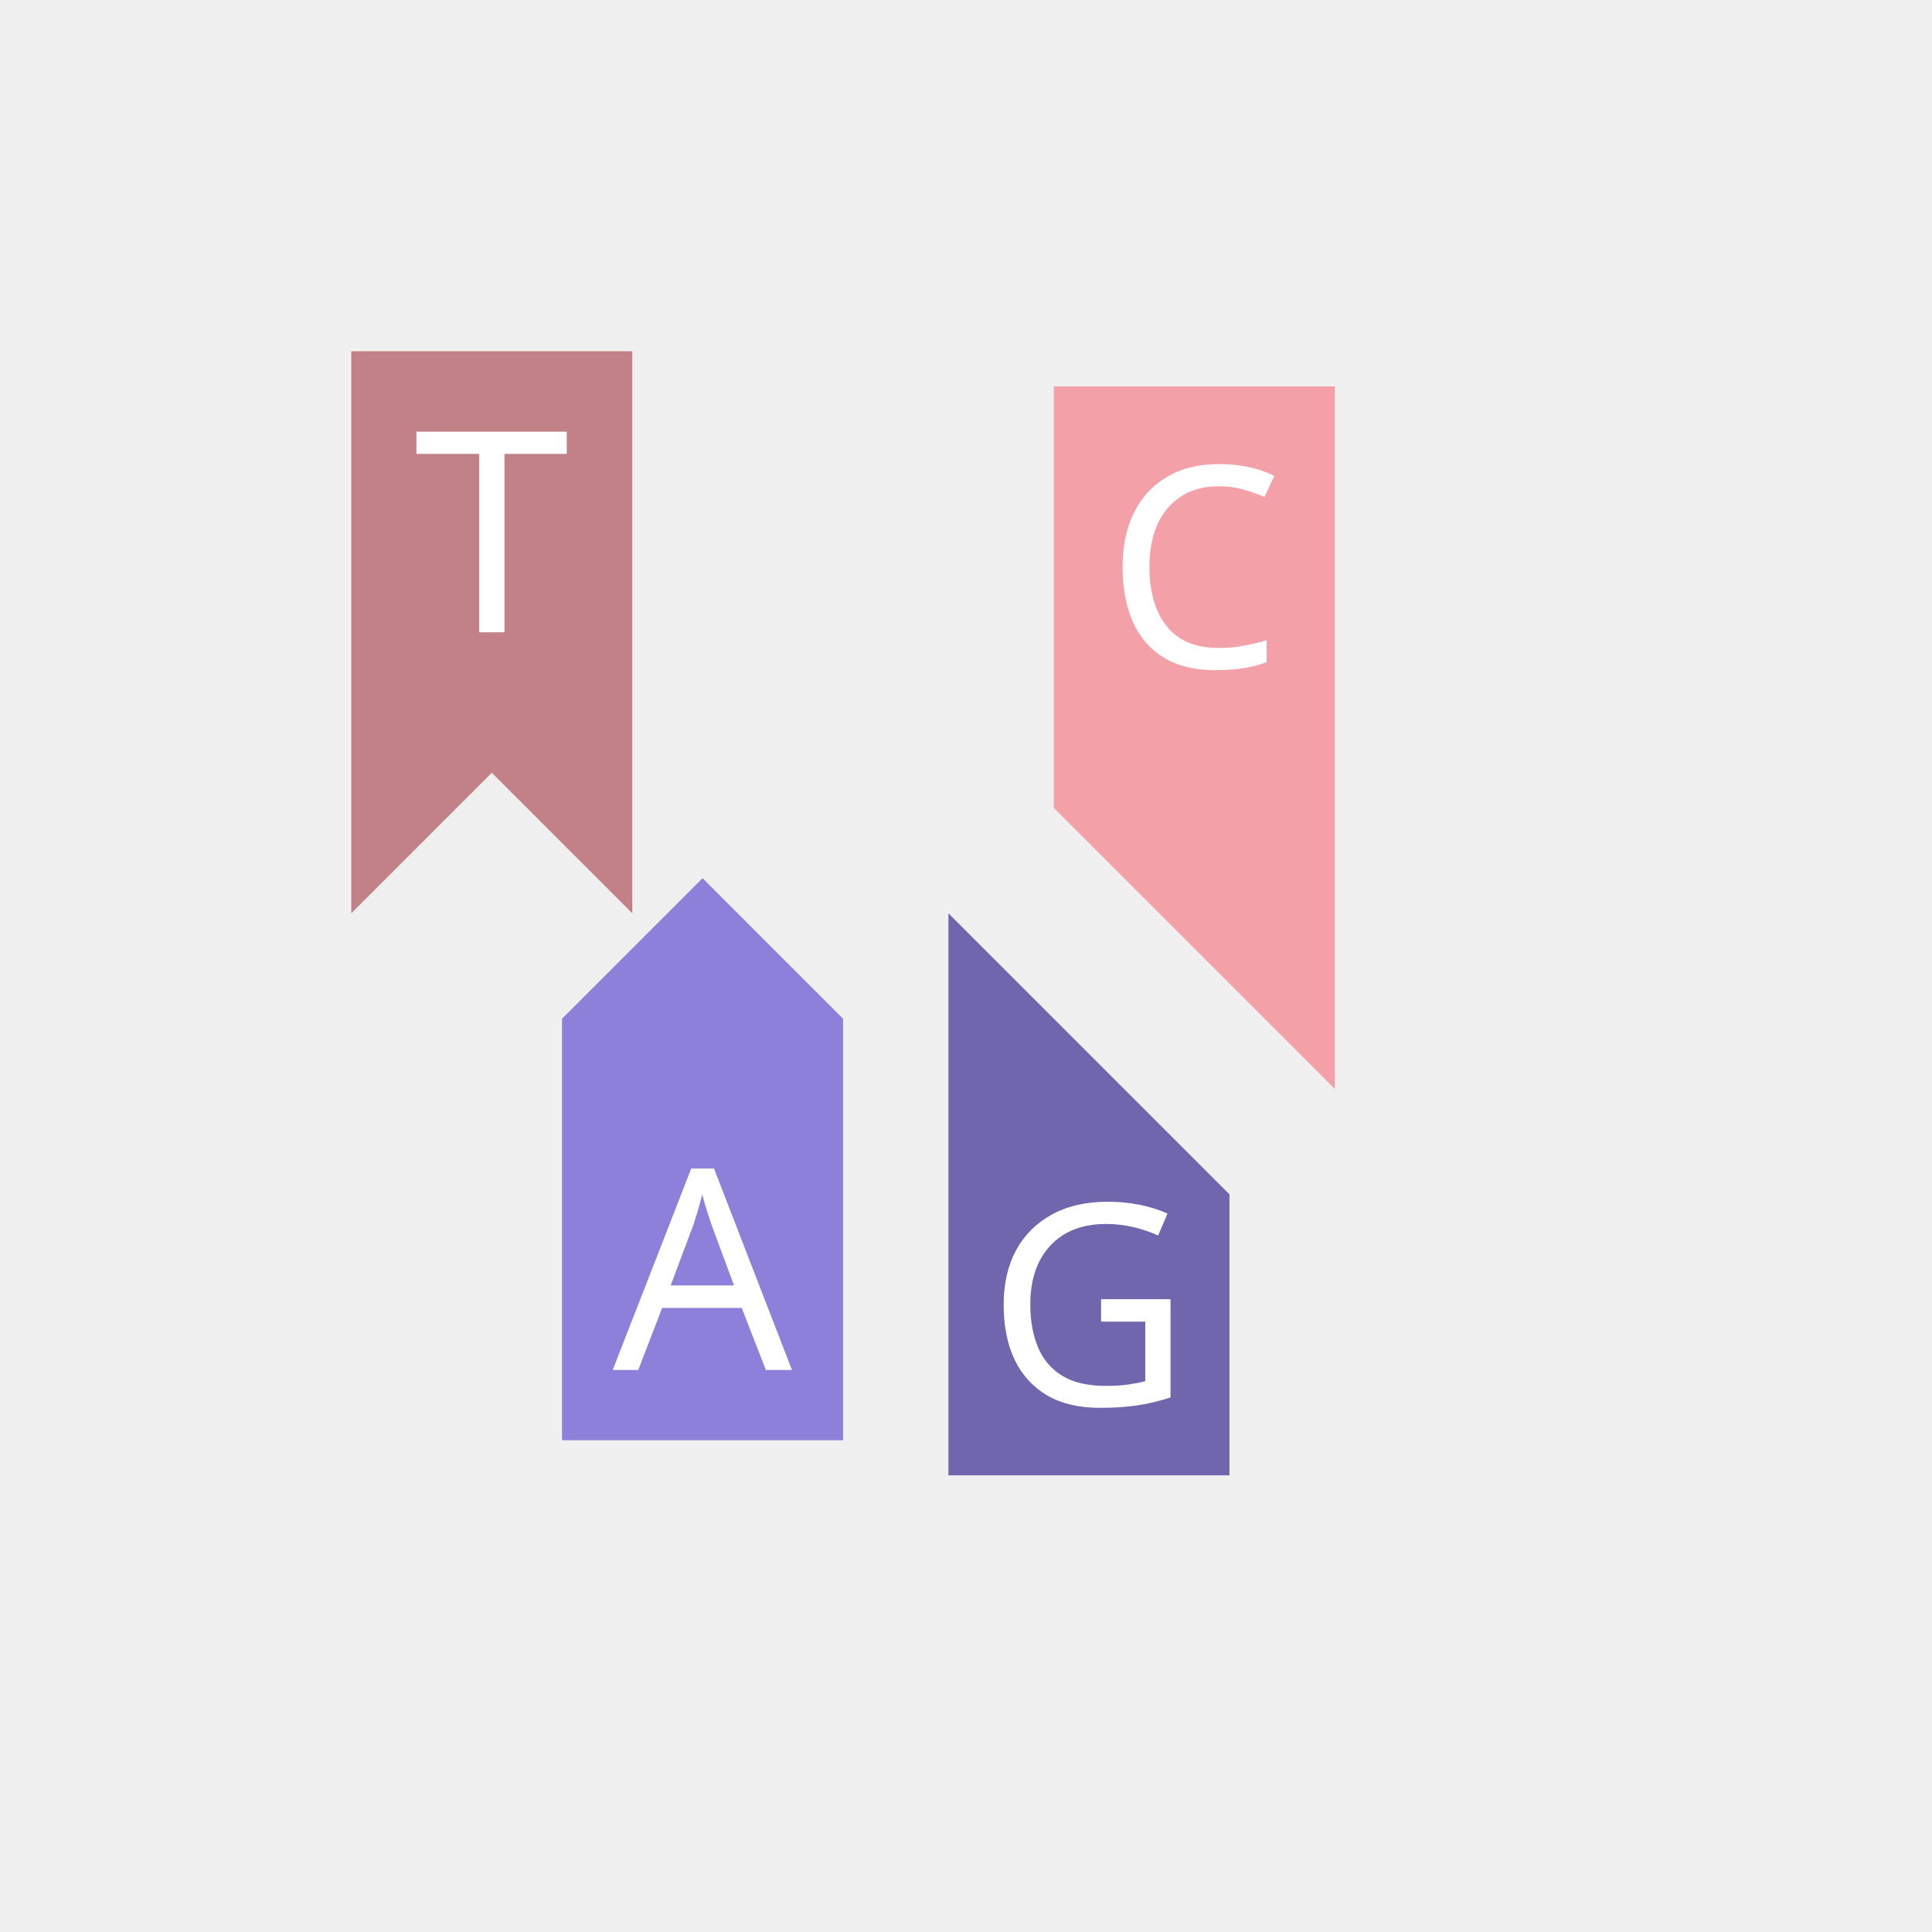
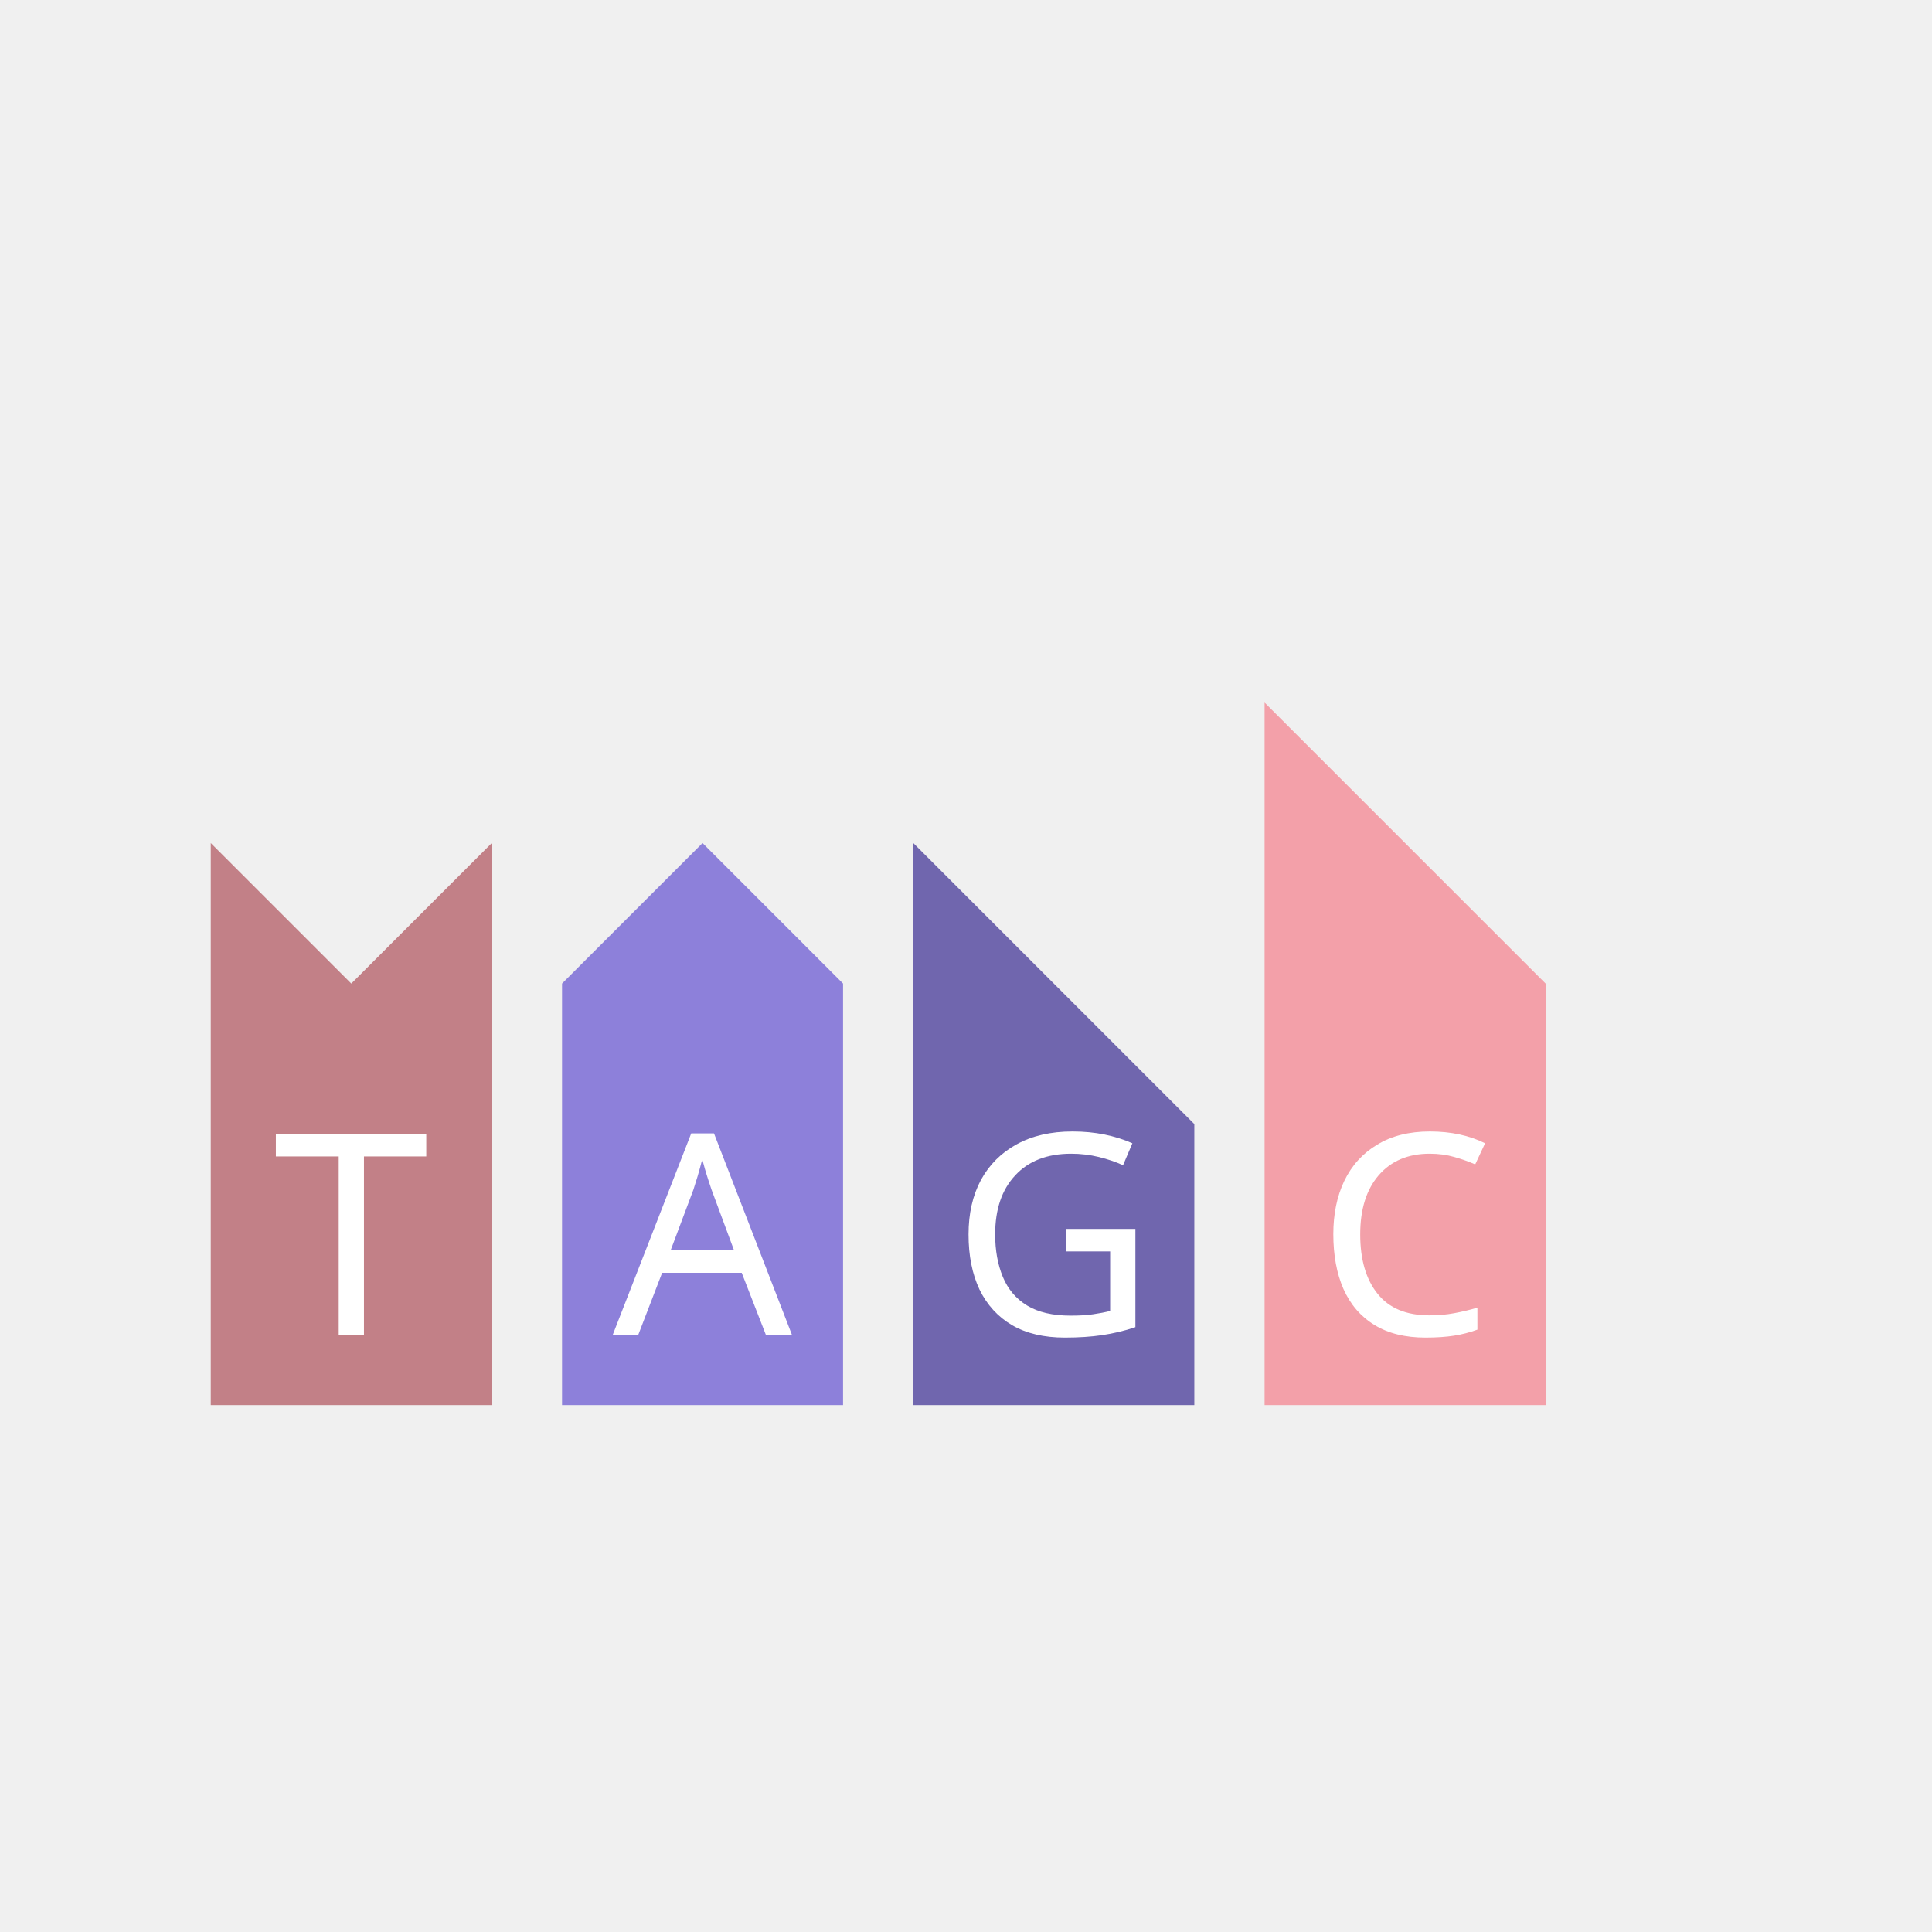
<svg xmlns="http://www.w3.org/2000/svg" xmlns:xlink="http://www.w3.org/1999/xlink" width="110" height="110">
  <style>
    rect {
    	fill: #aaa;
    }
  </style>
  <def>
    <g class="base" id="a">
      <path fill="#8D80DA" d="m0 66 h16 v-24 l-8 -8 -8 8z" />
      <text style="fill:#fff;font-family:sans;text-anchor:middle;font-size:16px;" x="8" y="62">A</text>
    </g>
    <g class="base" id="a2">
      <path fill="#8D80DA" d="m0 8 h16 v24 l-8 8 -8 -8z" />
      <text style="fill:#fff;font-family:sans;text-anchor:middle;font-size:16px;" x="8" y="24">A</text>
    </g>
    <g class="base" id="t">
      <path fill="#c28087" d="m0 66 h16 v-32 l-8 8 -8 -8z" />
      <text style="fill:#fff;font-family:sans;text-anchor:middle;font-size:16px;" x="8" y="62">T</text>
    </g>
    <g class="base" id="t2">
      <path fill="#c28087" d="m0 8 h16 v32 l-8 -8 -8 8z" />
      <text style="fill:#fff;font-family:sans;text-anchor:middle;font-size:16px;" x="8" y="24">T</text>
    </g>
    <g class="base" id="g">
      <path fill="#7066ae" d="m0 66 h16 v-16 l-16 -16z" />
      <text style="fill:#fff;font-family:sans;text-anchor:middle;font-size:16px;" x="8" y="62">G</text>
    </g>
    <g class="base" id="g2">
      <path fill="#7066ae" d="m0 8 h16 v32 l-16 -16z" />
      <text style="fill:#fff;font-family:sans;text-anchor:middle;font-size:16px;" x="8" y="24">G</text>
    </g>
    <g class="base" id="c">
      <path fill="#F3A0A9" d="m0 66 h16 v-24 l-16 -16z" />
      <text style="fill:#fff;font-family:sans;text-anchor:middle;font-size:16px;" x="8" y="62">C</text>
    </g>
    <g class="base" id="c2">
      <path fill="#F3A0A9" d="m0 8 h16 v40 l-16 -16z" />
      <text style="fill:#fff;font-family:sans;text-anchor:middle;font-size:16px;" x="8" y="24">C</text>
    </g>
  </def>
-   <use x="20" y="12" xlink:href="#t2" />
-   <use x="32" y="16" xlink:href="#a" />
-   <use x="54" y="18" xlink:href="#g" />
-   <use x="60" y="14" xlink:href="#c2" />
+   <use x="12" y="14" xlink:href="#t" />
+   <use x="32" y="14" xlink:href="#a" />
+   <use x="52" y="14" xlink:href="#g" />
+   <use x="72" y="14" xlink:href="#c" />
</svg>
